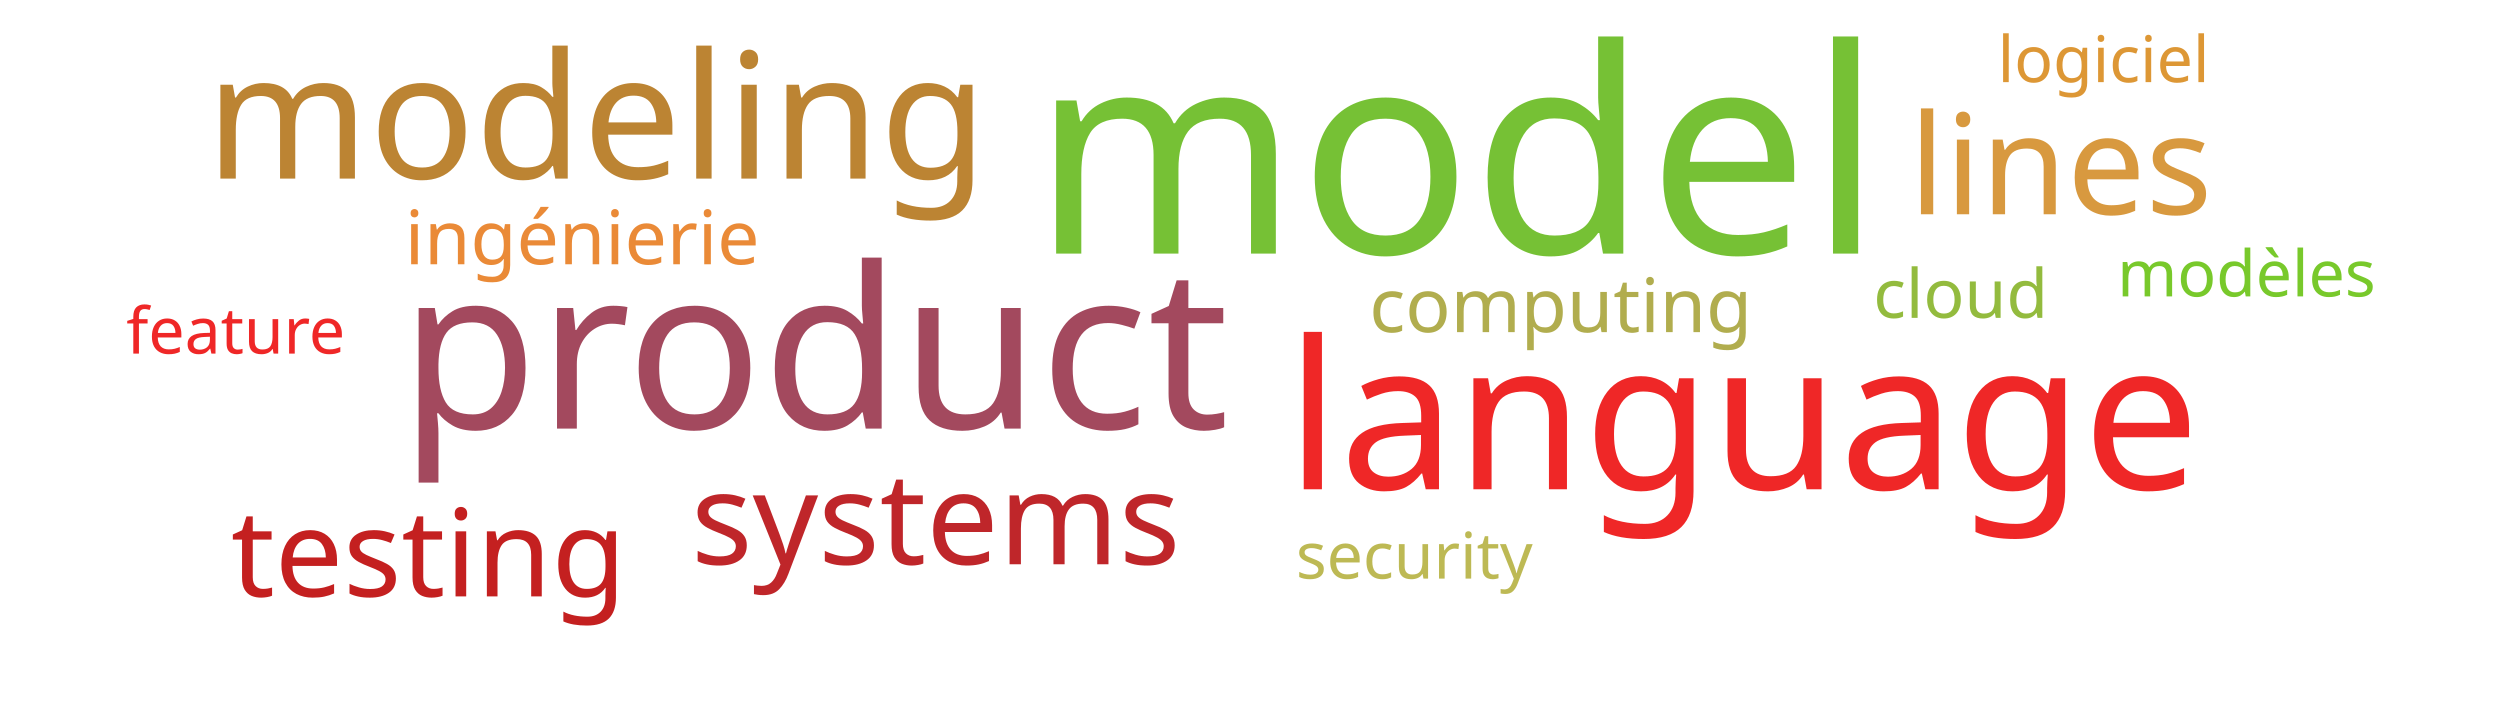
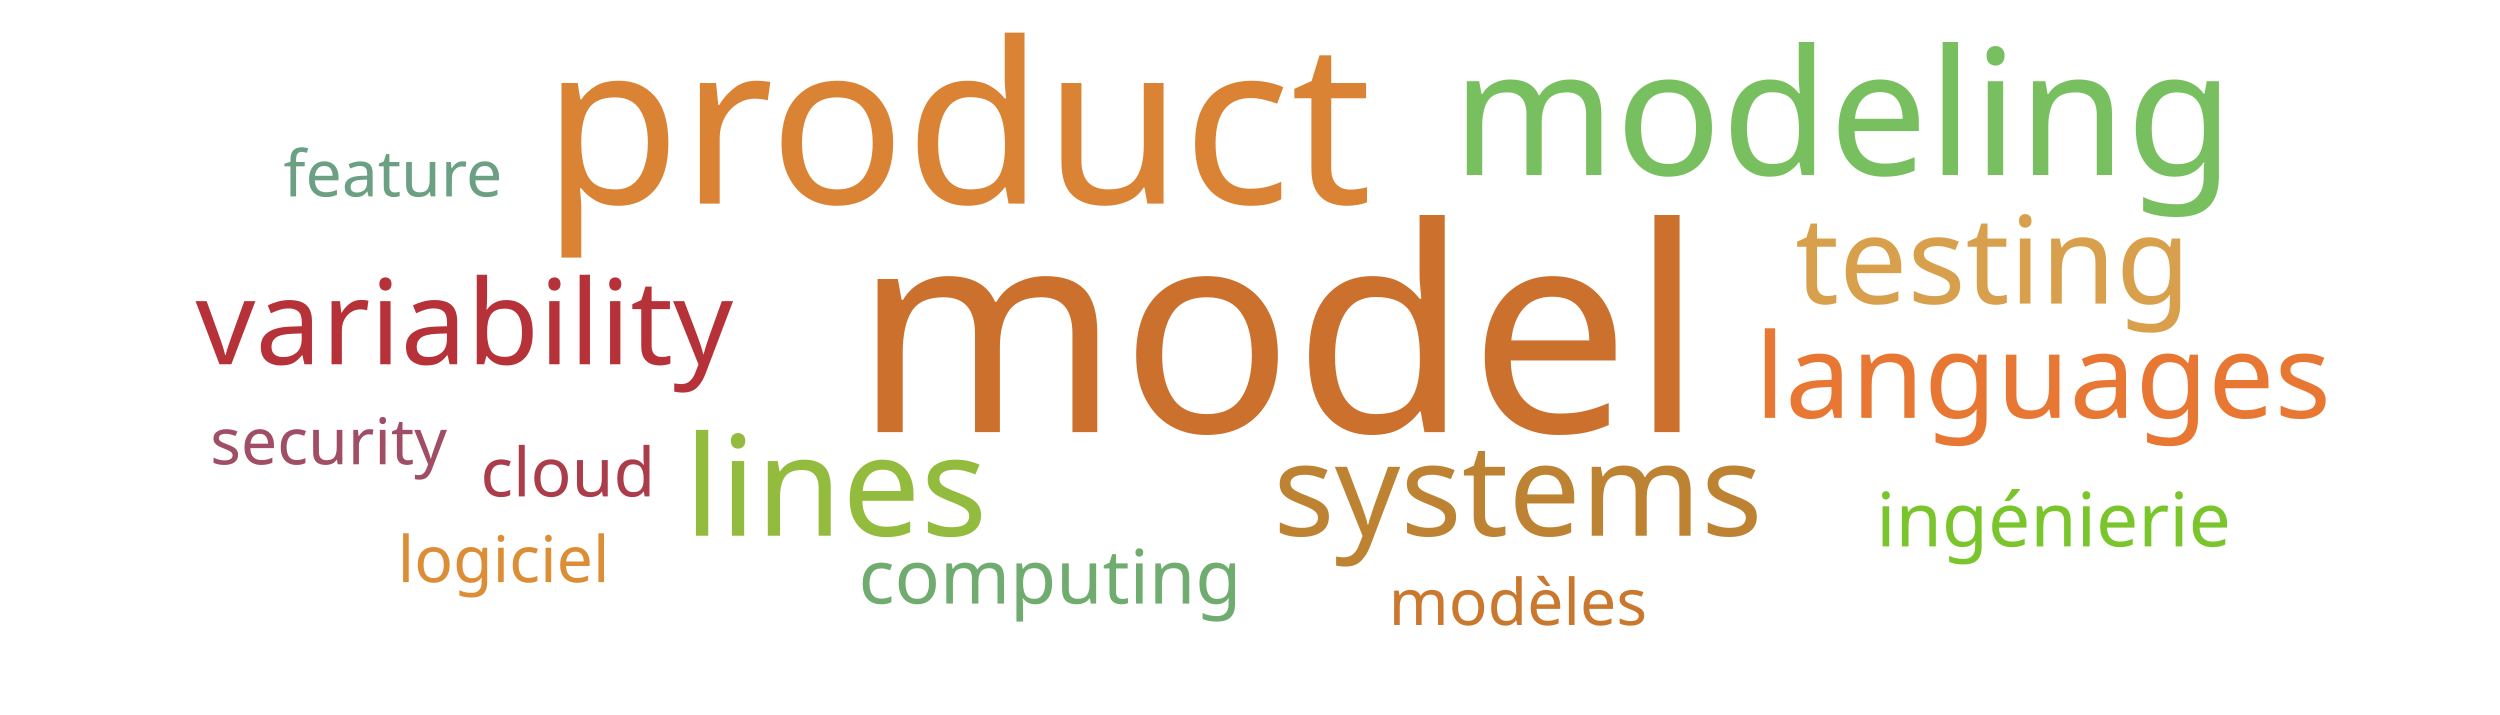
<svg xmlns="http://www.w3.org/2000/svg" width="700" height="200">
  <g transform="translate(350, 100)">
-     <text text-anchor="middle" style="font-family: Impact; font-size: 80px; fill: #76c135" transform="translate(58,-29)rotate(0)">model</text>
-     <text text-anchor="middle" style="font-family: Impact; font-size: 63px; fill: #a3495e" transform="translate(-122,20)rotate(0)">product</text>
-     <text text-anchor="middle" style="font-family: Impact; font-size: 58px; fill: #ef2727" transform="translate(138,37)rotate(0)">language</text>
-     <text text-anchor="middle" style="font-family: Impact; font-size: 49px; fill: #bc8433" transform="translate(-183,-50)rotate(0)">modeling</text>
-     <text text-anchor="middle" style="font-family: Impact; font-size: 39px; fill: #d8993f" transform="translate(227,-40)rotate(0)">lines</text>
-     <text text-anchor="middle" style="font-family: Impact; font-size: 36px; fill: #bf262a" transform="translate(-88,58)rotate(0)">systems</text>
-     <text text-anchor="middle" style="font-family: Impact; font-size: 34px; fill: #c42020" transform="translate(-230,67)rotate(0)">testing</text>
-     <text text-anchor="middle" style="font-family: Impact; font-size: 21px; fill: #b1ad4e" transform="translate(87,-7)rotate(0)">computing</text>
-     <text text-anchor="middle" style="font-family: Impact; font-size: 21px; fill: #ea8a37" transform="translate(-187,-26)rotate(0)">ingénierie</text>
-     <text text-anchor="middle" style="font-family: Impact; font-size: 19px; fill: #93bb3e" transform="translate(199,-11)rotate(0)">cloud</text>
-     <text text-anchor="middle" style="font-family: Impact; font-size: 18px; fill: #ef2727" transform="translate(-284,-1)rotate(0)">feature</text>
-     <text text-anchor="middle" style="font-family: Impact; font-size: 18px; fill: #bdb954" transform="translate(46,62)rotate(0)">security</text>
-     <text text-anchor="middle" style="font-family: Impact; font-size: 18px; fill: #78c92b" transform="translate(279,-17)rotate(0)">modèles</text>
-     <text text-anchor="middle" style="font-family: Impact; font-size: 18px; fill: #dd9735" transform="translate(239,-77)rotate(0)">logiciel</text>
+     <text text-anchor="middle" style="font-family: Impact; font-size: 80px; fill: #cb702d" transform="translate(8,21)rotate(0)">model</text>
+     <text text-anchor="middle" style="font-family: Impact; font-size: 63px; fill: #da8335" transform="translate(-82,-43)rotate(0)">product</text>
+     <text text-anchor="middle" style="font-family: Impact; font-size: 49px; fill: #78c05f" transform="translate(166,-51)rotate(0)">modeling</text>
+     <text text-anchor="middle" style="font-family: Impact; font-size: 39px; fill: #93bb3e" transform="translate(-116,50)rotate(0)">lines</text>
+     <text text-anchor="middle" style="font-family: Impact; font-size: 36px; fill: #bd8332" transform="translate(75,50)rotate(0)">systems</text>
+     <text text-anchor="middle" style="font-family: Impact; font-size: 34px; fill: #d8a04c" transform="translate(208,-15)rotate(0)">testing</text>
+     <text text-anchor="middle" style="font-family: Impact; font-size: 33px; fill: #b63138" transform="translate(-220,2)rotate(0)">variability</text>
+     <text text-anchor="middle" style="font-family: Impact; font-size: 33px; fill: #e87733" transform="translate(222,17)rotate(0)">languages</text>
+     <text text-anchor="middle" style="font-family: Impact; font-size: 21px; fill: #70ac6f" transform="translate(-56,69)rotate(0)">computing</text>
+     <text text-anchor="middle" style="font-family: Impact; font-size: 21px; fill: #7ac52c" transform="translate(225,53)rotate(0)">ingénierie</text>
+     <text text-anchor="middle" style="font-family: Impact; font-size: 19px; fill: #ab3d4b" transform="translate(-191,39)rotate(0)">cloud</text>
+     <text text-anchor="middle" style="font-family: Impact; font-size: 18px; fill: #6ba083" transform="translate(-240,-45)rotate(0)">feature</text>
+     <text text-anchor="middle" style="font-family: Impact; font-size: 18px; fill: #9f4e66" transform="translate(-258,30)rotate(0)">security</text>
+     <text text-anchor="middle" style="font-family: Impact; font-size: 18px; fill: #cb782f" transform="translate(75,75)rotate(0)">modèles</text>
+     <text text-anchor="middle" style="font-family: Impact; font-size: 18px; fill: #dc8e37" transform="translate(-209,63)rotate(0)">logiciel</text>
  </g>
</svg>
